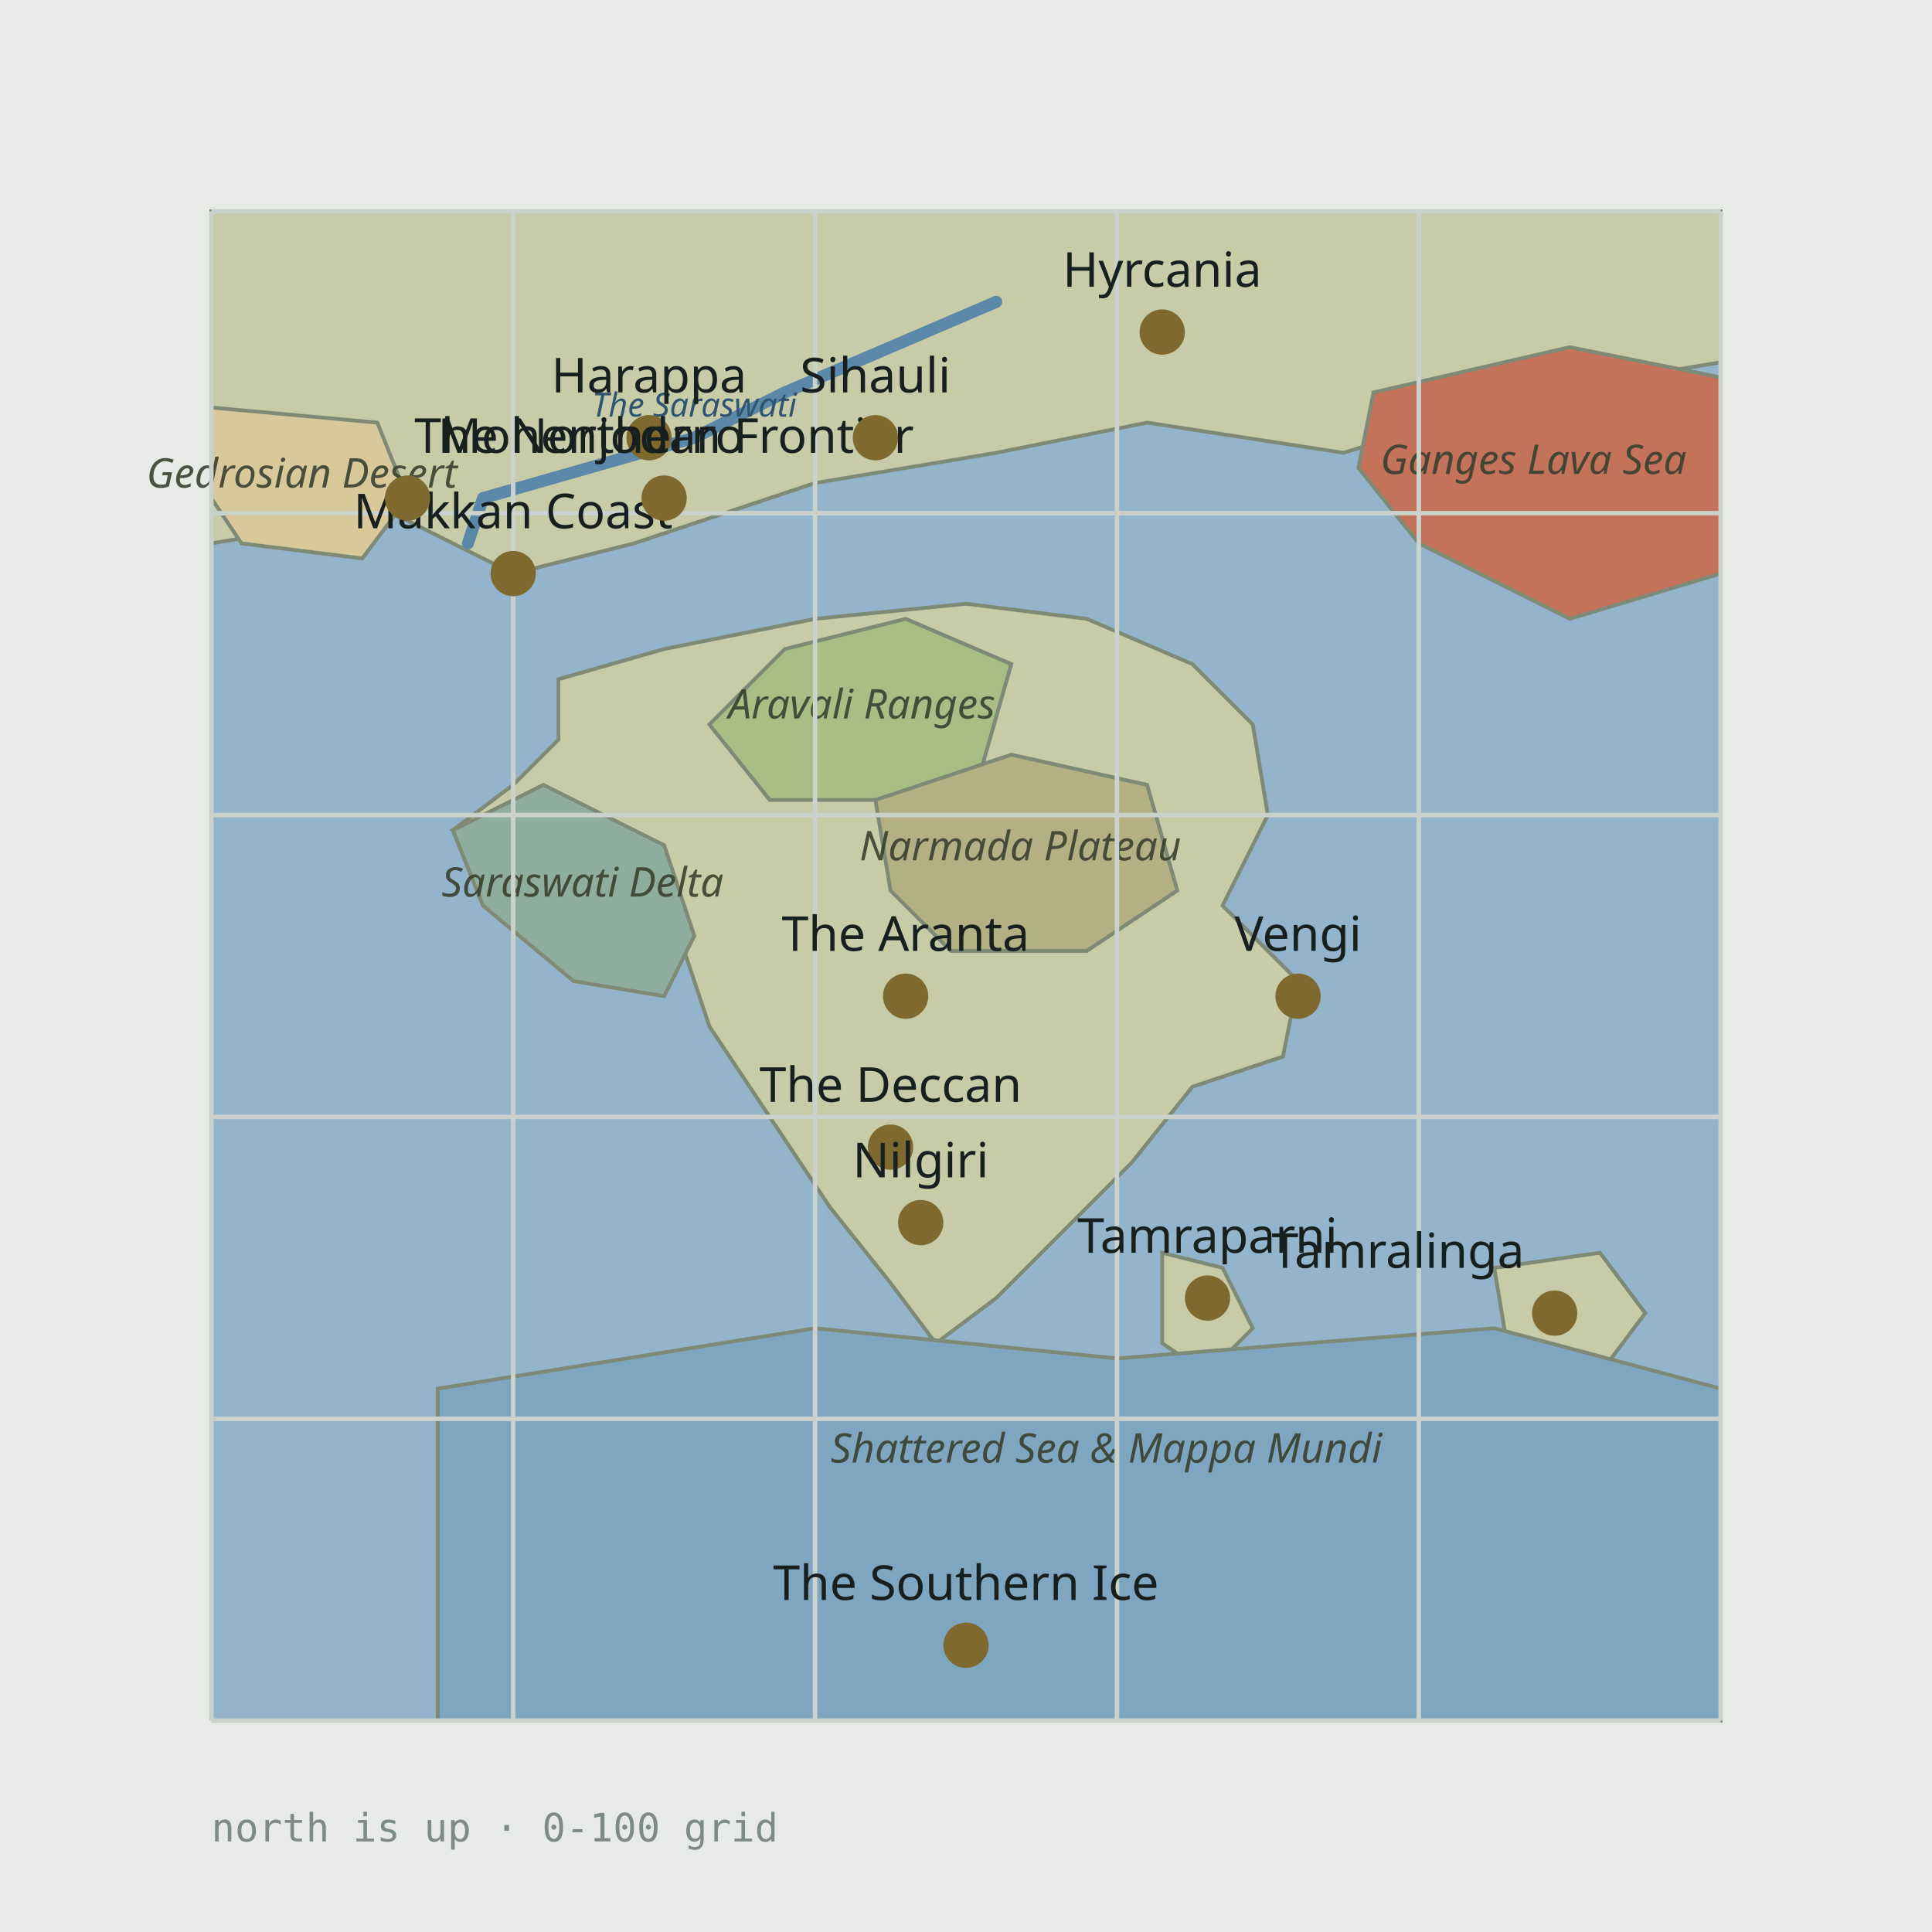
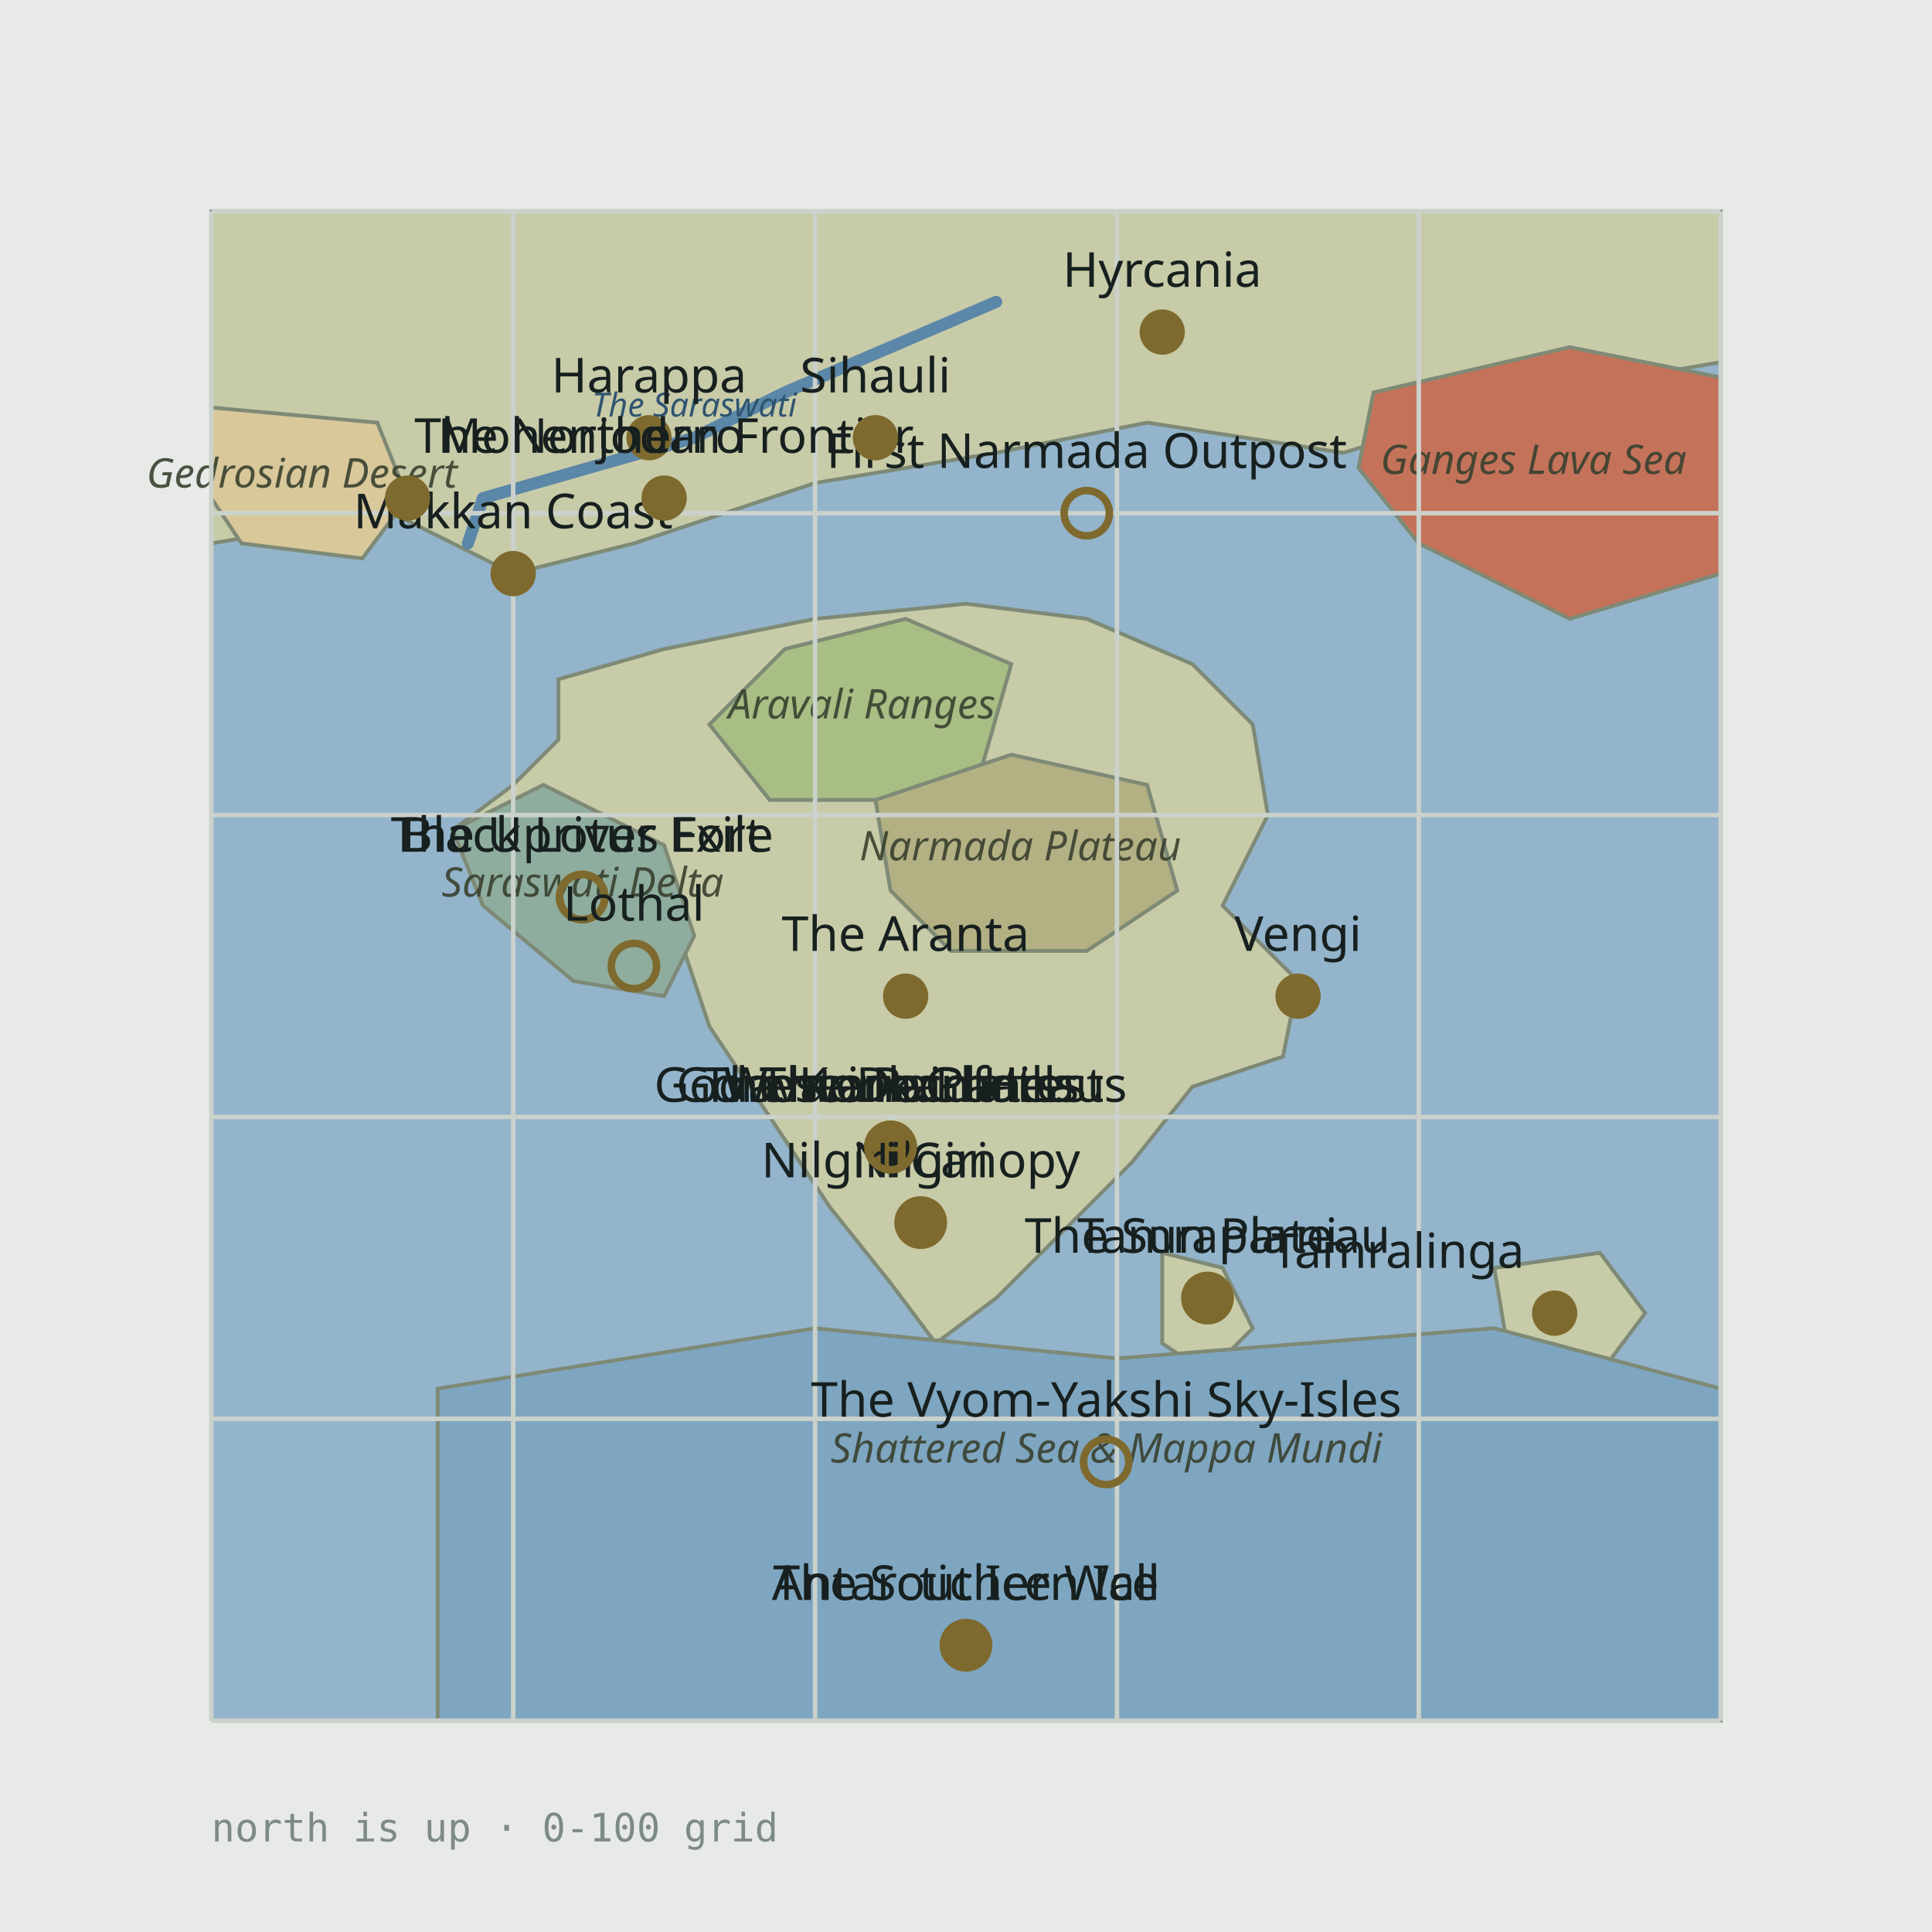
<svg xmlns="http://www.w3.org/2000/svg" viewBox="-14 -14 128 128" width="720" role="img" aria-label="Map of Civilization Dawn (Lothal Era)">
  <style>
  .bg{fill:#E7EAE6}.grid{stroke:#CBD1CB;stroke-width:.3}.edge{stroke:#AFB8B1;stroke-width:.6}
  .dot{fill:#2C5C8F}.dot-place{fill:#7E6A2E}
+   .dot-within{fill:none;stroke:#7E6A2E;stroke-width:.5}
  .lbl{fill:#17201F;font:3.2px Archivo,sans-serif}
  .cap{fill:#7D8A86;font:2.6px 'JetBrains Mono',monospace}
  .sea{fill:#93B4CB} .land{fill:#C8CBA8}
  polygon{stroke:#7E8A76;stroke-width:.25}
  .rgn{fill:#39402F;font:2.7px Archivo,sans-serif;font-style:italic;opacity:.9}
  .course{fill:none;stroke:#5B87A8;stroke-width:.8;stroke-linejoin:round;stroke-linecap:round}
  .course-lbl{fill:#2F5470;font:2.2px Archivo,sans-serif;font-style:italic}
  .t-desert{fill:#D9C89A}.t-plains{fill:#A8BE84}.t-forest{fill:#7EA46E}.t-wetland{fill:#8FAD9E}.t-hills{fill:#B3B183}.t-mountains{fill:#A9A79C}.t-river{fill:#8FB3C4}.t-coast{fill:#D8CBA0}.t-sea{fill:#7FA6C0}.t-lava_field{fill:#C4735A}
  @media(prefers-color-scheme:dark){
   .bg{fill:#121817}.grid{stroke:#28322F}.edge{stroke:#3E4C4E}
-    .dot{fill:#74A8DA}.dot-place{fill:#CBAE6A}.lbl{fill:#E2E7E3}.cap{fill:#78857F}
+    .dot{fill:#74A8DA}.dot-place{fill:#CBAE6A}.dot-within{fill:none;stroke:#CBAE6A}   .lbl{fill:#E2E7E3}.cap{fill:#78857F}
   .sea{fill:#18242E} .land{fill:#2A3026}
   polygon{stroke:#3A4436} .rgn{fill:#9FB09A}
   .course{stroke:#6E9CBD} .course-lbl{fill:#9DBDD4}
   .t-desert{fill:#3B3524}.t-plains{fill:#2A3520}.t-forest{fill:#20301E}.t-wetland{fill:#1E2E2A}.t-hills{fill:#302E20}.t-mountains{fill:#2C2B26}.t-river{fill:#1D2E36}.t-coast{fill:#393322}.t-sea{fill:#1B2C36}.t-lava_field{fill:#3A1C15}
  }
</style>
  <rect class="bg" x="-14" y="-14" width="128" height="128" />
  <rect class="sea" x="0" y="0" width="100" height="100" />
  <polygon class="land" points="23,31 30,29 40,27 50,26 58,27 65,30 69,34 70,40 67,46 72,51 71,56 65,58 61,63 57,67 52,72 48,75 45,71 41,66 37,60 33,54 31,48 30,45 25,44 19,43 16,41 20,38 23,35" />
  <polygon class="land" points="0,0 100,0 100,10 88,12 75,16 62,14 52,16 40,18 28,22 20,24 12,20 0,22" />
  <polygon class="land" points="85,70 92,69 95,73 92,77 86,76" />
  <polygon class="land" points="63,69 67,70 69,74 66,77 63,75" />
  <polygon class="t-plains" points="33,34 38,29 46,27 53,30 51,37 44,39 37,39" />
  <text class="rgn" x="43.1" y="33.6" text-anchor="middle">Aravali Ranges</text>
  <polygon class="t-lava_field" points="77,12 90,9 100,11 100,24 90,27 80,22 76,17" />
  <text class="rgn" x="87.6" y="17.4" text-anchor="middle">Ganges Lava Sea</text>
  <polygon class="t-desert" points="0,13 11,14 13,19 10,23 2,22 0,19" />
  <text class="rgn" x="6.0" y="18.3" text-anchor="middle">Gedrosian Desert</text>
  <polygon class="t-hills" points="44,39 53,36 62,38 64,45 58,49 49,49 45,45" />
  <text class="rgn" x="53.6" y="43.0" text-anchor="middle">Narmada Plateau</text>
  <polygon class="t-wetland" points="16,41 22,38 30,42 32,48 30,52 24,51 18,46" />
  <text class="rgn" x="24.6" y="45.4" text-anchor="middle">Saraswati Delta</text>
  <polygon class="t-sea" points="15,78 40,74 60,76 85,74 100,78 100,100 15,100" />
  <text class="rgn" x="59.3" y="82.9" text-anchor="middle">Shattered Sea &amp; Mappa Mundi</text>
  <polyline class="course" points="52,6 45,9 38,12 32,15 25,17 18,19 17,22" />
  <text class="course-lbl" x="32.0" y="13.6" text-anchor="middle">The Saraswati</text>
  <line class="grid" x1="0" y1="0" x2="0" y2="100" />
  <line class="grid" x1="0" y1="0" x2="100" y2="0" />
  <line class="grid" x1="20" y1="0" x2="20" y2="100" />
  <line class="grid" x1="0" y1="20" x2="100" y2="20" />
  <line class="grid" x1="40" y1="0" x2="40" y2="100" />
  <line class="grid" x1="0" y1="40" x2="100" y2="40" />
  <line class="grid" x1="60" y1="0" x2="60" y2="100" />
  <line class="grid" x1="0" y1="60" x2="100" y2="60" />
  <line class="grid" x1="80" y1="0" x2="80" y2="100" />
  <line class="grid" x1="0" y1="80" x2="100" y2="80" />
  <line class="grid" x1="100" y1="0" x2="100" y2="100" />
  <line class="grid" x1="0" y1="100" x2="100" y2="100" />
+   <circle class="dot-place dot-within" cx="50" cy="95" r="1.5" />
+   <text class="lbl" x="50" y="92" text-anchor="middle">Antarctic Ice Wall</text>
  <circle class="dot-place" cx="46" cy="52" r="1.5" />
  <text class="lbl" x="46" y="49" text-anchor="middle">The Aranta</text>
+   <circle class="dot-place dot-within" cx="24.571" cy="45.429" r="1.5" />
+   <text class="lbl" x="24.571" y="42.429" text-anchor="middle">Black Lotus Fort</text>
  <circle class="dot-place" cx="45" cy="62" r="1.5" />
  <text class="lbl" x="45" y="59" text-anchor="middle">The Deccan</text>
+   <circle class="dot-place dot-within" cx="45" cy="62" r="1.5" />
+   <text class="lbl" x="45" y="59" text-anchor="middle">Godavari Rainforests</text>
+   <circle class="dot-place dot-within" cx="45" cy="62" r="1.5" />
+   <text class="lbl" x="45" y="59" text-anchor="middle">Gondwana Plateau</text>
  <circle class="dot-place" cx="29" cy="15" r="1.5" />
  <text class="lbl" x="29" y="12" text-anchor="middle">Harappa</text>
  <circle class="dot-place" cx="63" cy="8" r="1.5" />
  <text class="lbl" x="63" y="5" text-anchor="middle">Hyrcania</text>
+   <circle class="dot-place dot-within" cx="45" cy="62" r="1.5" />
+   <text class="lbl" x="45" y="59" text-anchor="middle">The Konkan Hills</text>
  <circle class="dot-place" cx="20" cy="24" r="1.5" />
  <text class="lbl" x="20" y="21" text-anchor="middle">Makkan Coast</text>
  <circle class="dot-place" cx="13" cy="19" r="1.5" />
  <text class="lbl" x="15" y="16" text-anchor="start">Mohenjodaro</text>
+   <circle class="dot-place dot-within" cx="58" cy="20" r="1.5" />
+   <text class="lbl" x="58" y="17" text-anchor="middle">First Narmada Outpost</text>
  <circle class="dot-place" cx="47" cy="67" r="1.5" />
  <text class="lbl" x="47" y="64" text-anchor="middle">Nilgiri</text>
+   <circle class="dot-place dot-within" cx="47" cy="67" r="1.5" />
+   <text class="lbl" x="47" y="64" text-anchor="middle">Nilgiri Canopy</text>
  <circle class="dot-place" cx="30" cy="19" r="1.5" />
  <text class="lbl" x="30" y="16" text-anchor="middle">The Northern Frontier</text>
+   <circle class="dot-place dot-within" cx="59.286" cy="82.857" r="1.5" />
+   <text class="lbl" x="59.286" y="79.857" text-anchor="middle">The Vyom-Yakshi Sky-Isles</text>
  <circle class="dot-place" cx="44" cy="15" r="1.5" />
  <text class="lbl" x="44" y="12" text-anchor="middle">Sihauli</text>
  <circle class="dot-place" cx="50" cy="95" r="1.5" />
  <text class="lbl" x="50" y="92" text-anchor="middle">The Southern Ice</text>
+   <circle class="dot-place dot-within" cx="66" cy="72" r="1.5" />
+   <text class="lbl" x="66" y="69" text-anchor="middle">The Sun Plateau</text>
  <circle class="dot-place" cx="89" cy="73" r="1.5" />
  <text class="lbl" x="87" y="70" text-anchor="end">Tamralinga</text>
  <circle class="dot-place" cx="66" cy="72" r="1.5" />
  <text class="lbl" x="66" y="69" text-anchor="middle">Tamraparni</text>
+   <circle class="dot-place dot-within" cx="24.571" cy="45.429" r="1.5" />
+   <text class="lbl" x="24.571" y="42.429" text-anchor="middle">The Upriver Exile</text>
  <circle class="dot-place" cx="72" cy="52" r="1.5" />
  <text class="lbl" x="72" y="49" text-anchor="middle">Vengi</text>
+   <circle class="dot-place dot-within" cx="45" cy="62" r="1.5" />
+   <text class="lbl" x="45" y="59" text-anchor="middle">Western Ghats</text>
+   <circle class="dot-place dot-within" cx="28" cy="50" r="1.5" />
+   <text class="lbl" x="28" y="47" text-anchor="middle">Lothal</text>
  <text class="cap" x="0" y="108">north is up · 0-100 grid</text>
</svg>
